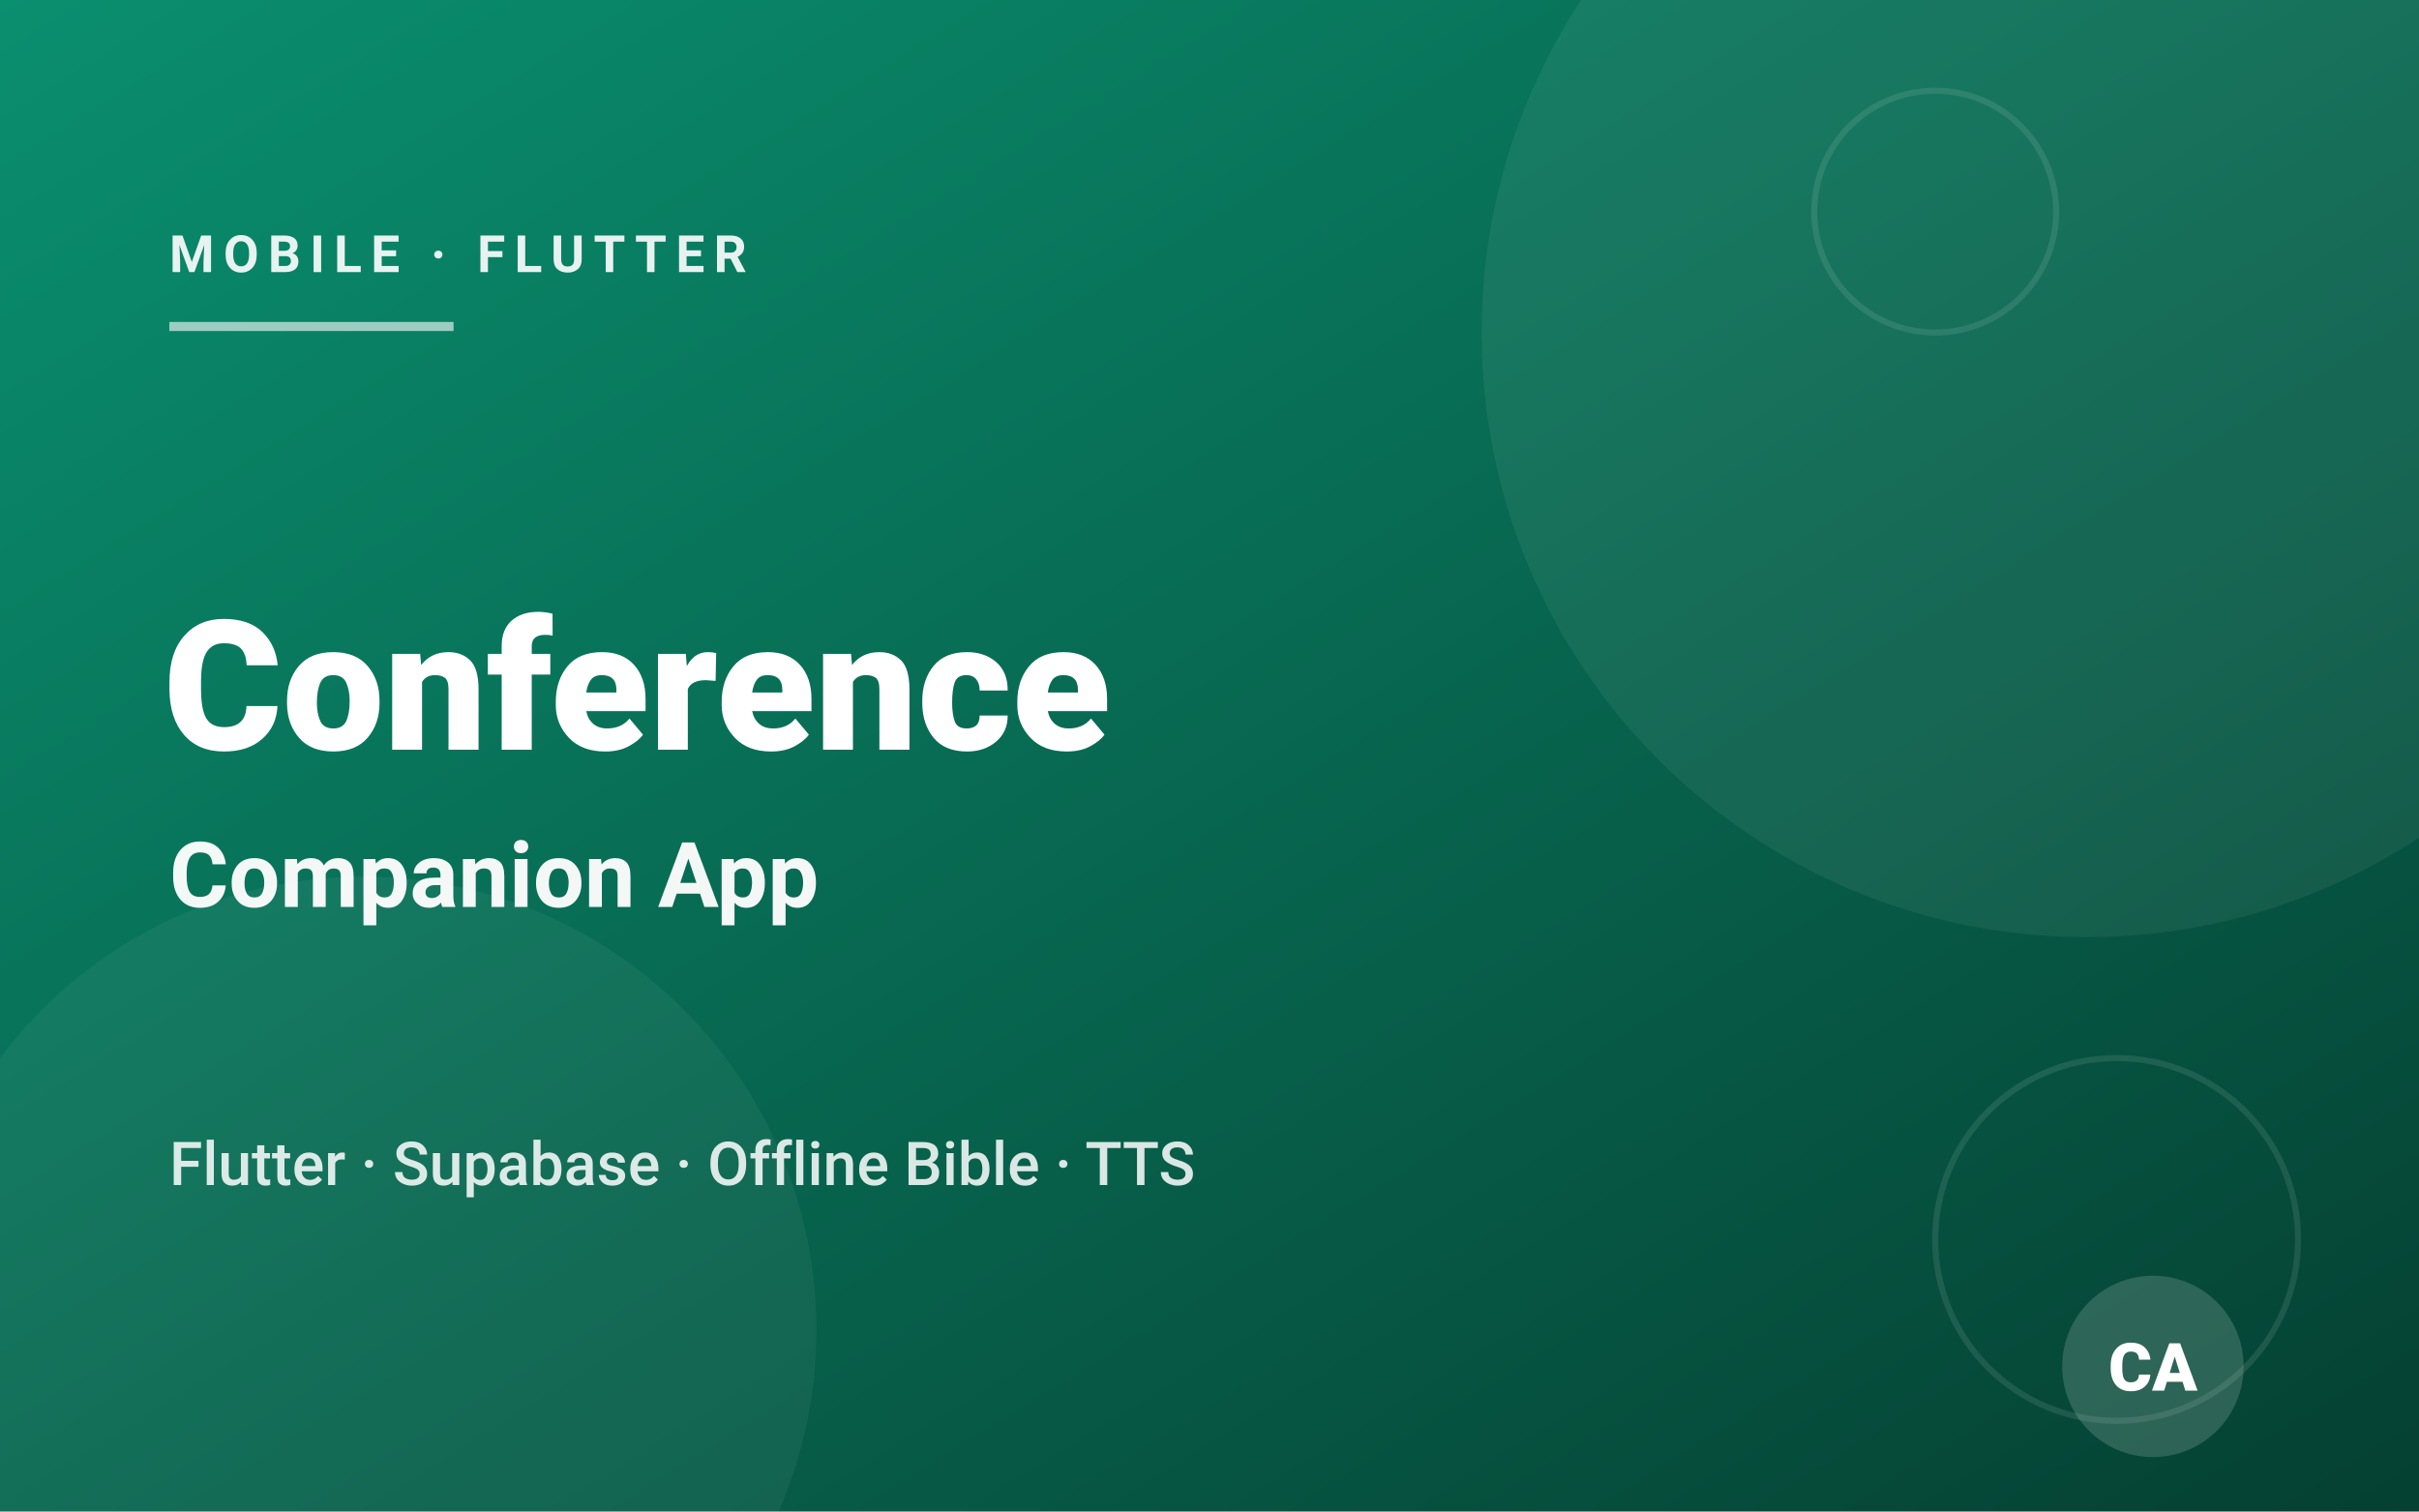
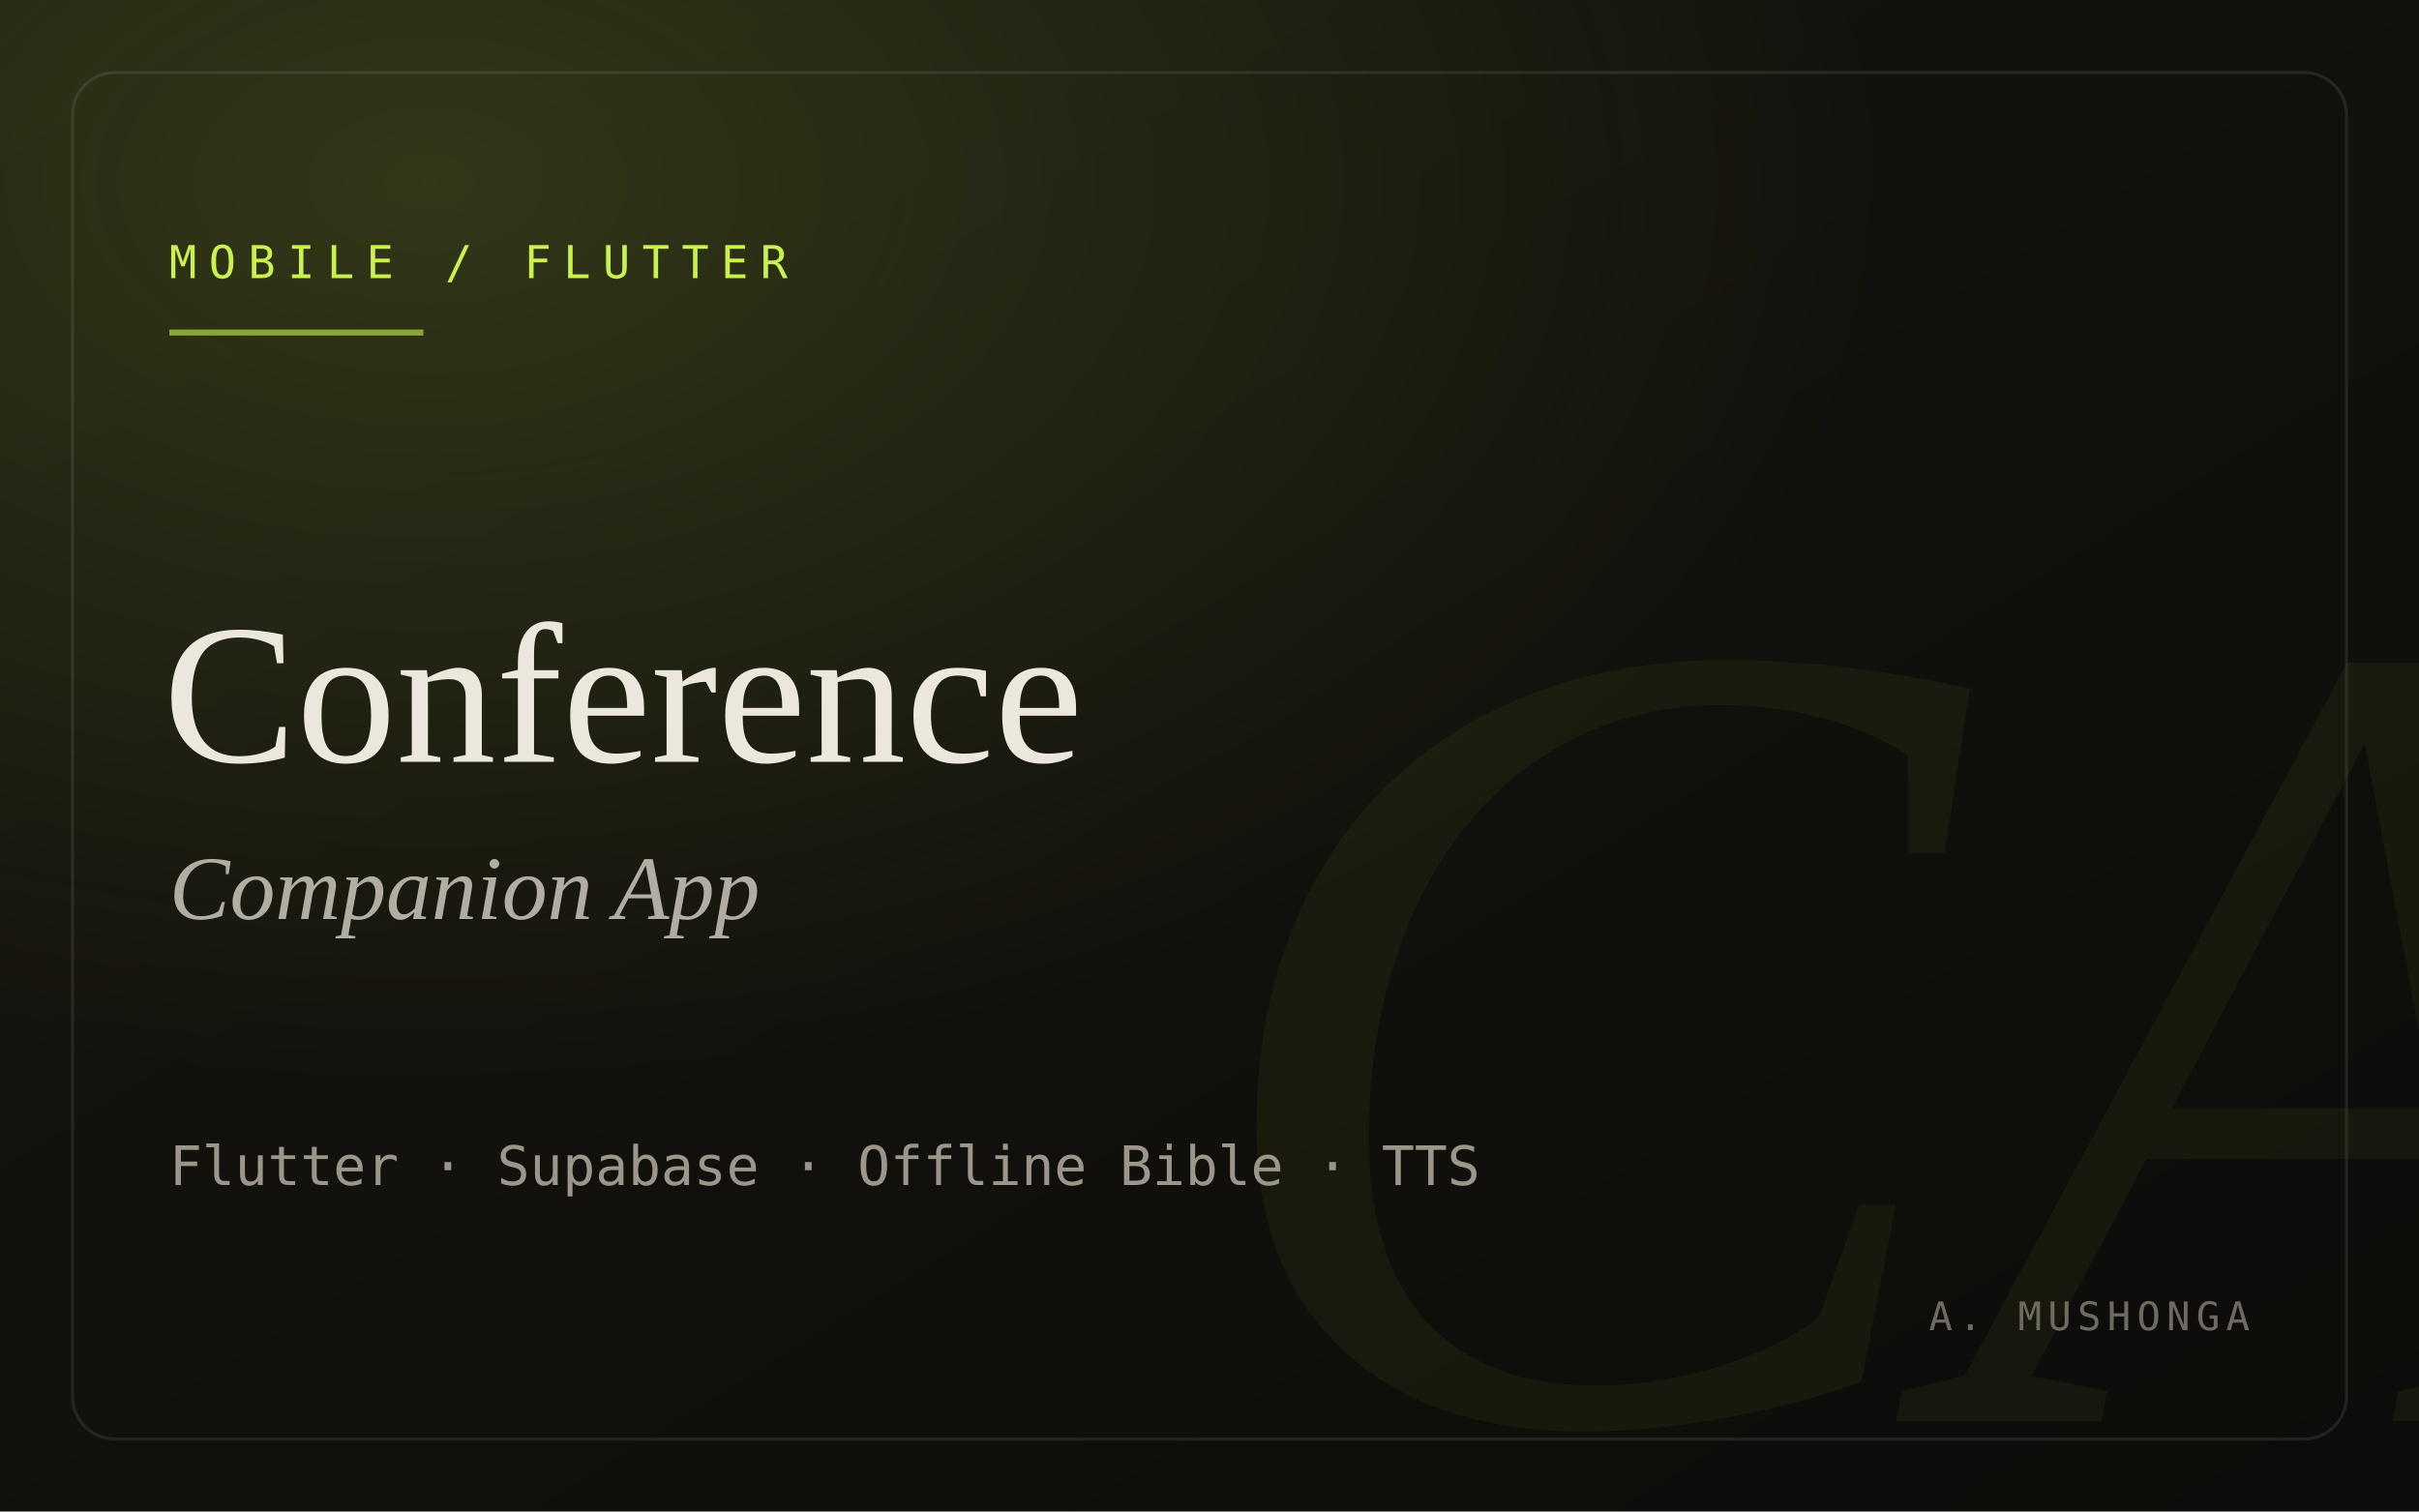
- <svg xmlns="http://www.w3.org/2000/svg" viewBox="0 0 800 500" width="800" height="500" font-family="'Segoe UI', Roboto, Helvetica, Arial, sans-serif">
+ <svg xmlns="http://www.w3.org/2000/svg" viewBox="0 0 800 500" width="800" height="500">
  <defs>
-     <linearGradient id="g" x1="0" y1="0" x2="1" y2="1">
-       <stop offset="0" stop-color="#0a8f6f" />
-       <stop offset="1" stop-color="#054032" />
+     <linearGradient id="bg" x1="0" y1="0" x2="1" y2="1">
+       <stop offset="0" stop-color="#17150f" />
+       <stop offset="1" stop-color="#0d0c0a" />
    </linearGradient>
+     <radialGradient id="glow" cx="18%" cy="12%" r="60%">
+       <stop offset="0" stop-color="#c9f24e" stop-opacity="0.16" />
+       <stop offset="1" stop-color="#c9f24e" stop-opacity="0" />
+     </radialGradient>
  </defs>
-   <rect width="800" height="500" fill="url(#g)" />
-   <circle cx="690" cy="110" r="200" fill="#ffffff" opacity="0.06" />
-   <circle cx="120" cy="440" r="150" fill="#ffffff" opacity="0.05" />
-   <g opacity="0.10" fill="none" stroke="#ffffff" stroke-width="2">
-     <circle cx="700" cy="410" r="60" />
-     <circle cx="640" cy="70" r="40" />
-   </g>
-   <text x="56" y="90" fill="#ffffff" font-size="17" font-weight="700" letter-spacing="3" opacity="0.9">MOBILE · FLUTTER</text>
-   <line x1="56" y1="108" x2="150" y2="108" stroke="#ffffff" stroke-width="3" opacity="0.6" />
-   <text x="54" y="248" fill="#ffffff" font-size="60" font-weight="800">Conference</text>
-   <text x="56" y="300" fill="#ffffff" font-size="30" font-weight="600" opacity="0.95">Companion App</text>
-   <text x="56" y="392" fill="#ffffff" font-size="20" font-weight="500" opacity="0.85">Flutter · Supabase · Offline Bible · TTS</text>
-   <g>
-     <circle cx="712" cy="452" r="30" fill="#ffffff" opacity="0.16" />
-     <text x="712" y="460" fill="#ffffff" font-size="22" font-weight="800" text-anchor="middle">CA</text>
-   </g>
+   <rect width="800" height="500" fill="url(#bg)" />
+   <rect width="800" height="500" fill="url(#glow)" />
+   <rect x="24" y="24" width="752" height="452" rx="14" fill="none" stroke="#ece7dd" stroke-opacity="0.10" />
+   <text x="880" y="470" font-family="Georgia, 'Times New Roman', serif" font-size="380" font-weight="500" fill="#c9f24e" fill-opacity="0.05" text-anchor="end" font-style="italic">CA</text>
+   <text x="56" y="92" font-family="'JetBrains Mono', ui-monospace, Consolas, monospace" font-size="15" letter-spacing="4" fill="#c9f24e">MOBILE / FLUTTER</text>
+   <line x1="56" y1="110" x2="140" y2="110" stroke="#c9f24e" stroke-width="2" stroke-opacity="0.6" />
+   <text x="54" y="252" font-family="Georgia, 'Times New Roman', serif" font-size="66" font-weight="500" fill="#ece7dd">Conference</text>
+   <text x="56" y="304" font-family="Georgia, 'Times New Roman', serif" font-size="30" font-style="italic" fill="#ece7dd" fill-opacity="0.72">Companion App</text>
+   <text x="56" y="392" font-family="'JetBrains Mono', ui-monospace, Consolas, monospace" font-size="18" fill="#9c968a">Flutter · Supabase · Offline Bible · TTS</text>
+   <text x="744" y="440" font-family="'JetBrains Mono', ui-monospace, Consolas, monospace" font-size="13" letter-spacing="2" fill="#6f6a60" text-anchor="end">A. MUSHONGA</text>
</svg>
